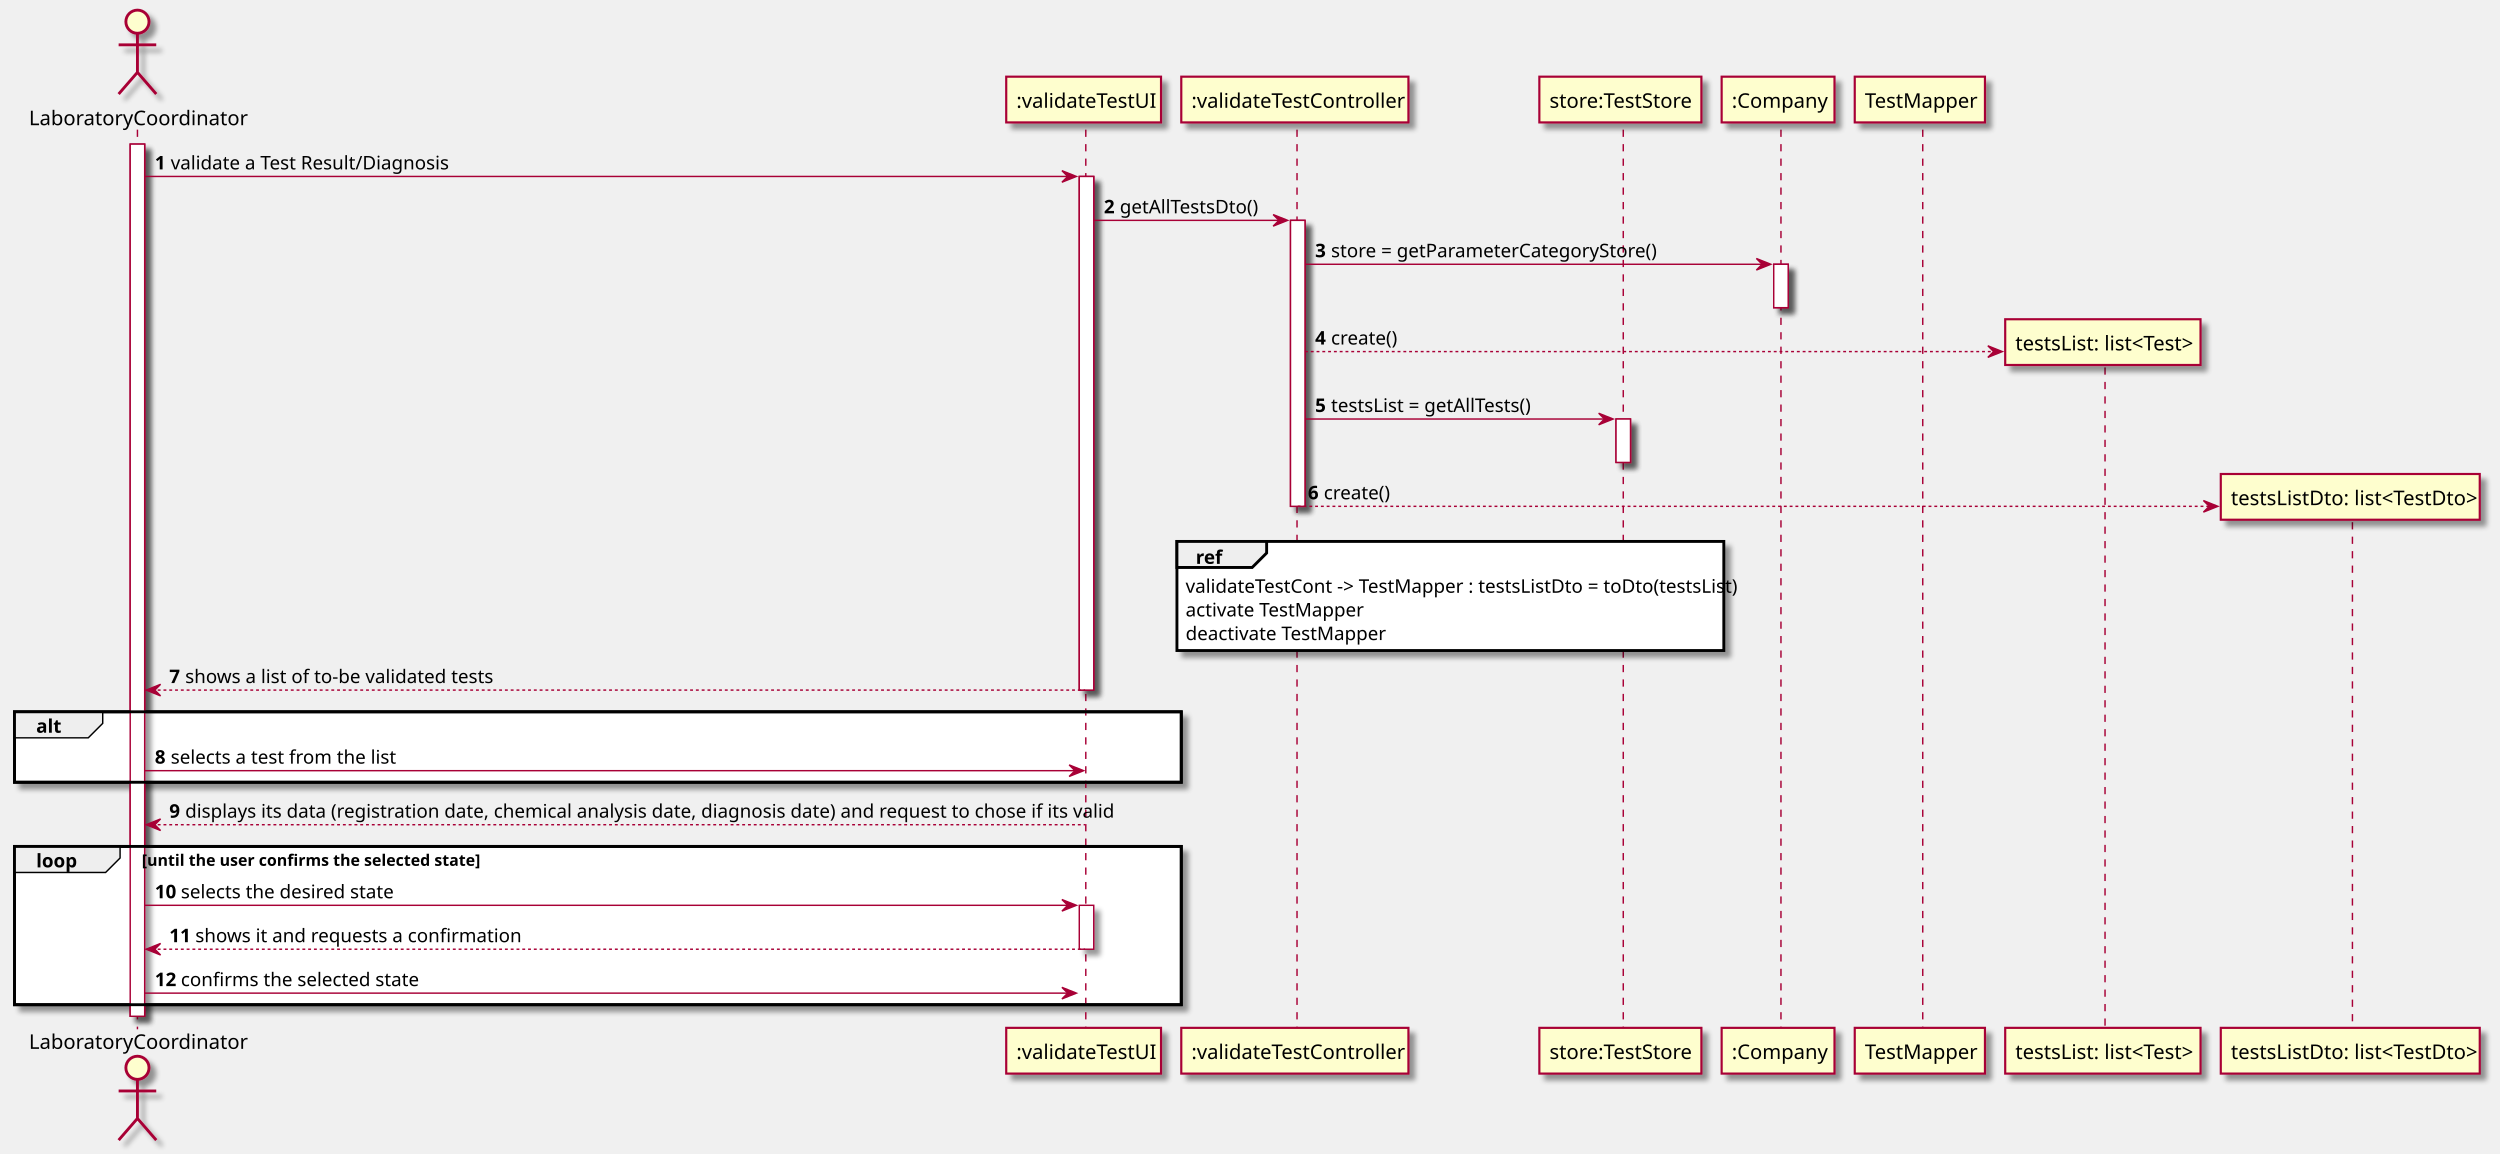
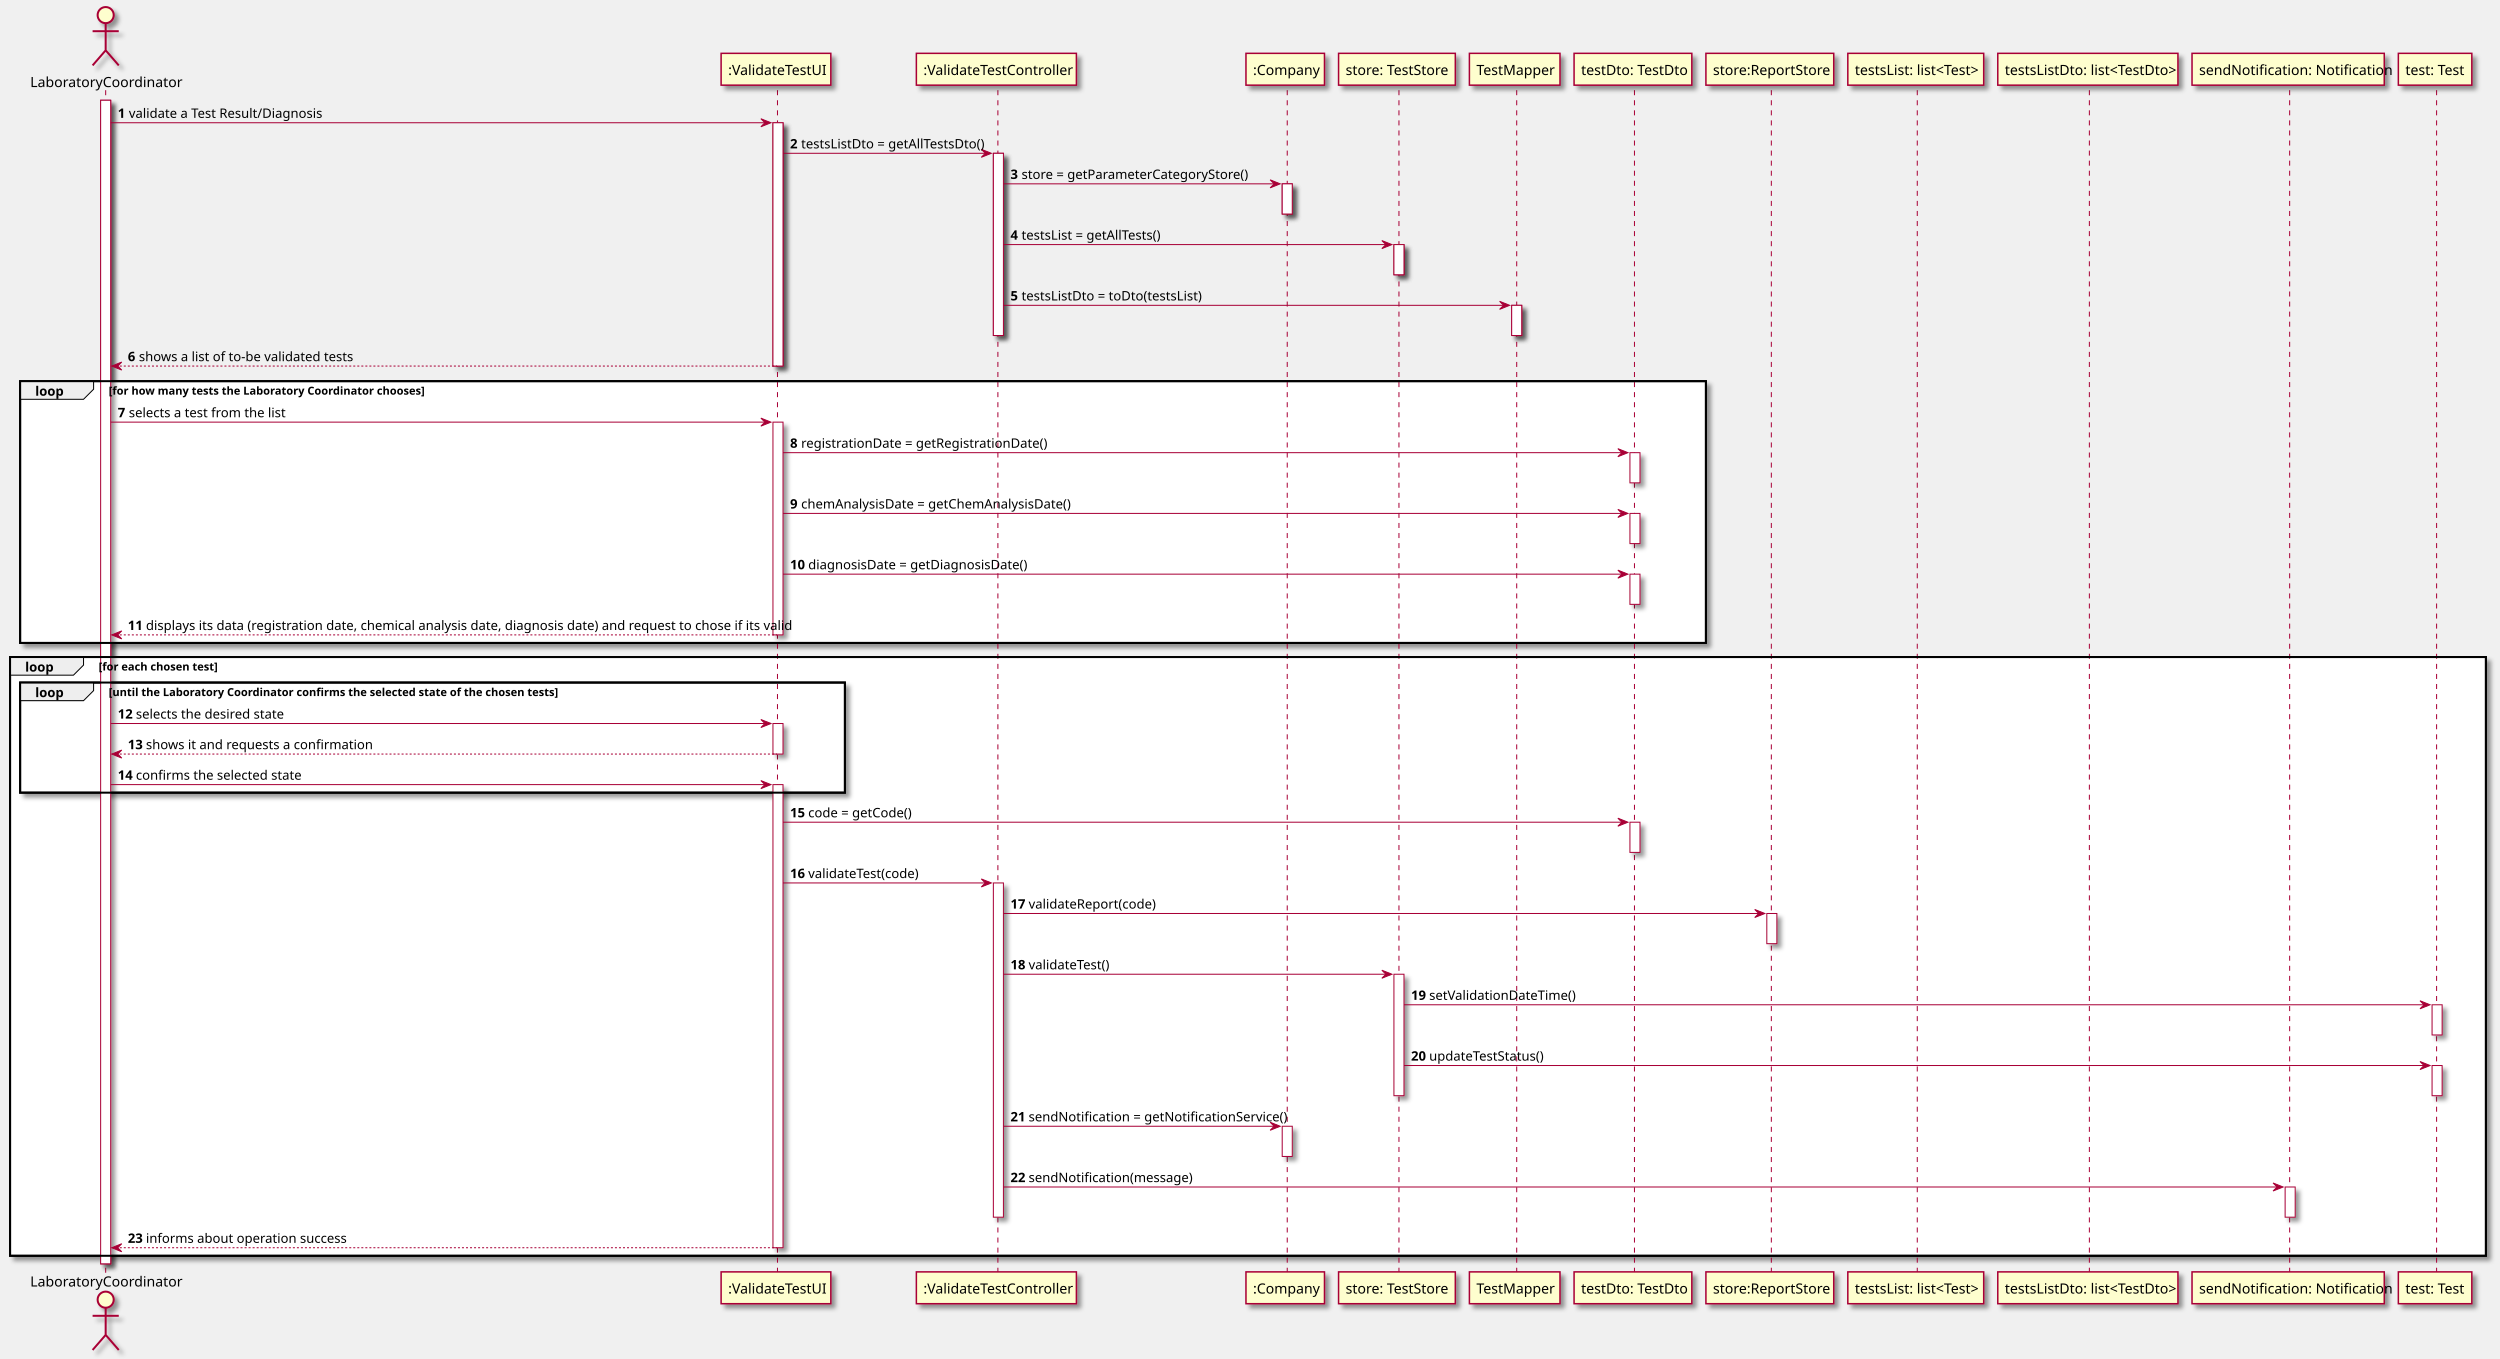
- <svg xmlns="http://www.w3.org/2000/svg" contentScriptType="application/ecmascript" contentStyleType="text/css" height="797px" preserveAspectRatio="none" style="width:1728px;height:797px;" version="1.1" viewBox="0 0 1728 797" width="1728px" zoomAndPan="magnify">
+ <svg xmlns="http://www.w3.org/2000/svg" contentScriptType="application/ecmascript" contentStyleType="text/css" height="1350px" preserveAspectRatio="none" style="width:2484px;height:1350px;" version="1.1" viewBox="0 0 2484 1350" width="2484px" zoomAndPan="magnify">
  <defs>
-     <filter height="300%" id="fbisp6p69edxh" width="300%" x="-1" y="-1">
+     <filter height="300%" id="faqtpcr7vatzf" width="300%" x="-1" y="-1">
      <feGaussianBlur result="blurOut" stdDeviation="2.0" />
      <feColorMatrix in="blurOut" result="blurOut2" type="matrix" values="0 0 0 0 0 0 0 0 0 0 0 0 0 0 0 0 0 0 .4 0" />
      <feOffset dx="4.0" dy="4.0" in="blurOut2" result="blurOut3" />
      <feBlend in="SourceGraphic" in2="blurOut3" mode="normal" />
    </filter>
  </defs>
  <g>
-     <rect fill="#FFFFFF" filter="url(#fbisp6p69edxh)" height="602.844" style="stroke:#A80036;stroke-width:1.0;" width="10" x="90" y="99.609" />
-     <rect fill="#FFFFFF" filter="url(#fbisp6p69edxh)" height="355.031" style="stroke:#A80036;stroke-width:1.0;" width="10" x="746" y="121.961" />
-     <rect fill="#FFFFFF" filter="url(#fbisp6p69edxh)" height="30.352" style="stroke:#A80036;stroke-width:1.0;" width="10" x="746" y="625.75" />
-     <rect fill="#FFFFFF" filter="url(#fbisp6p69edxh)" height="197.664" style="stroke:#A80036;stroke-width:1.0;" width="10" x="892" y="152.312" />
-     <rect fill="#FFFFFF" filter="url(#fbisp6p69edxh)" height="30" style="stroke:#A80036;stroke-width:1.0;" width="10" x="1117" y="289.625" />
-     <rect fill="#FFFFFF" filter="url(#fbisp6p69edxh)" height="30" style="stroke:#A80036;stroke-width:1.0;" width="10" x="1226" y="182.664" />
-     <rect fill="#FFFFFF" filter="url(#fbisp6p69edxh)" height="48.703" style="stroke:#000000;stroke-width:2.0;" width="806.5" x="10" y="491.992" />
-     <rect fill="#FFFFFF" filter="url(#fbisp6p69edxh)" height="109.406" style="stroke:#000000;stroke-width:2.0;" width="806.5" x="10" y="585.047" />
-     <line style="stroke:#A80036;stroke-width:1.0;stroke-dasharray:5.0,5.0;" x1="95" x2="95" y1="89.609" y2="711.453" />
-     <line style="stroke:#A80036;stroke-width:1.0;stroke-dasharray:5.0,5.0;" x1="750.5" x2="750.5" y1="89.609" y2="711.453" />
-     <line style="stroke:#A80036;stroke-width:1.0;stroke-dasharray:5.0,5.0;" x1="896.5" x2="896.5" y1="89.609" y2="711.453" />
-     <line style="stroke:#A80036;stroke-width:1.0;stroke-dasharray:5.0,5.0;" x1="1122" x2="1122" y1="89.609" y2="711.453" />
-     <line style="stroke:#A80036;stroke-width:1.0;stroke-dasharray:5.0,5.0;" x1="1231" x2="1231" y1="89.609" y2="711.453" />
-     <line style="stroke:#A80036;stroke-width:1.0;stroke-dasharray:5.0,5.0;" x1="1329" x2="1329" y1="89.609" y2="711.453" />
-     <line style="stroke:#A80036;stroke-width:1.0;stroke-dasharray:5.0,5.0;" x1="1455" x2="1455" y1="253.969" y2="711.453" />
-     <line style="stroke:#A80036;stroke-width:1.0;stroke-dasharray:5.0,5.0;" x1="1626" x2="1626" y1="360.93" y2="711.453" />
-     <text fill="#000000" font-family="sans-serif" font-size="14" lengthAdjust="spacing" textLength="144" x="20" y="86.533">LaboratoryCoordinator</text>
-     <ellipse cx="95" cy="15" fill="#FEFECE" filter="url(#fbisp6p69edxh)" rx="8" ry="8" style="stroke:#A80036;stroke-width:2.0;" />
-     <path d="M95,23 L95,50 M82,31 L108,31 M95,50 L82,65 M95,50 L108,65 " fill="none" filter="url(#fbisp6p69edxh)" style="stroke:#A80036;stroke-width:2.0;" />
-     <text fill="#000000" font-family="sans-serif" font-size="14" lengthAdjust="spacing" textLength="144" x="20" y="724.986">LaboratoryCoordinator</text>
-     <ellipse cx="95" cy="738.062" fill="#FEFECE" filter="url(#fbisp6p69edxh)" rx="8" ry="8" style="stroke:#A80036;stroke-width:2.0;" />
-     <path d="M95,746.062 L95,773.062 M82,754.062 L108,754.062 M95,773.062 L82,788.062 M95,773.062 L108,788.062 " fill="none" filter="url(#fbisp6p69edxh)" style="stroke:#A80036;stroke-width:2.0;" />
-     <rect fill="#FEFECE" filter="url(#fbisp6p69edxh)" height="31.609" style="stroke:#A80036;stroke-width:1.5;" width="107" x="695.5" y="53" />
-     <text fill="#000000" font-family="sans-serif" font-size="14" lengthAdjust="spacing" textLength="93" x="702.5" y="74.533">:validateTestUI</text>
-     <rect fill="#FEFECE" filter="url(#fbisp6p69edxh)" height="31.609" style="stroke:#A80036;stroke-width:1.5;" width="107" x="695.5" y="710.453" />
-     <text fill="#000000" font-family="sans-serif" font-size="14" lengthAdjust="spacing" textLength="93" x="702.5" y="731.986">:validateTestUI</text>
-     <rect fill="#FEFECE" filter="url(#fbisp6p69edxh)" height="31.609" style="stroke:#A80036;stroke-width:1.5;" width="157" x="816.5" y="53" />
-     <text fill="#000000" font-family="sans-serif" font-size="14" lengthAdjust="spacing" textLength="143" x="823.5" y="74.533">:validateTestController</text>
-     <rect fill="#FEFECE" filter="url(#fbisp6p69edxh)" height="31.609" style="stroke:#A80036;stroke-width:1.5;" width="157" x="816.5" y="710.453" />
-     <text fill="#000000" font-family="sans-serif" font-size="14" lengthAdjust="spacing" textLength="143" x="823.5" y="731.986">:validateTestController</text>
-     <rect fill="#FEFECE" filter="url(#fbisp6p69edxh)" height="31.609" style="stroke:#A80036;stroke-width:1.5;" width="112" x="1064" y="53" />
-     <text fill="#000000" font-family="sans-serif" font-size="14" lengthAdjust="spacing" textLength="98" x="1071" y="74.533">store:TestStore</text>
-     <rect fill="#FEFECE" filter="url(#fbisp6p69edxh)" height="31.609" style="stroke:#A80036;stroke-width:1.5;" width="112" x="1064" y="710.453" />
-     <text fill="#000000" font-family="sans-serif" font-size="14" lengthAdjust="spacing" textLength="98" x="1071" y="731.986">store:TestStore</text>
-     <rect fill="#FEFECE" filter="url(#fbisp6p69edxh)" height="31.609" style="stroke:#A80036;stroke-width:1.5;" width="78" x="1190" y="53" />
-     <text fill="#000000" font-family="sans-serif" font-size="14" lengthAdjust="spacing" textLength="64" x="1197" y="74.533">:Company</text>
-     <rect fill="#FEFECE" filter="url(#fbisp6p69edxh)" height="31.609" style="stroke:#A80036;stroke-width:1.5;" width="78" x="1190" y="710.453" />
-     <text fill="#000000" font-family="sans-serif" font-size="14" lengthAdjust="spacing" textLength="64" x="1197" y="731.986">:Company</text>
-     <rect fill="#FEFECE" filter="url(#fbisp6p69edxh)" height="31.609" style="stroke:#A80036;stroke-width:1.5;" width="90" x="1282" y="53" />
-     <text fill="#000000" font-family="sans-serif" font-size="14" lengthAdjust="spacing" textLength="76" x="1289" y="74.533">TestMapper</text>
-     <rect fill="#FEFECE" filter="url(#fbisp6p69edxh)" height="31.609" style="stroke:#A80036;stroke-width:1.5;" width="90" x="1282" y="710.453" />
-     <text fill="#000000" font-family="sans-serif" font-size="14" lengthAdjust="spacing" textLength="76" x="1289" y="731.986">TestMapper</text>
-     <rect fill="#FEFECE" filter="url(#fbisp6p69edxh)" height="31.609" style="stroke:#A80036;stroke-width:1.5;" width="135" x="1386" y="710.453" />
-     <text fill="#000000" font-family="sans-serif" font-size="14" lengthAdjust="spacing" textLength="121" x="1393" y="731.986">testsList: list&lt;Test&gt;</text>
-     <rect fill="#FEFECE" filter="url(#fbisp6p69edxh)" height="31.609" style="stroke:#A80036;stroke-width:1.5;" width="179" x="1535" y="710.453" />
-     <text fill="#000000" font-family="sans-serif" font-size="14" lengthAdjust="spacing" textLength="165" x="1542" y="731.986">testsListDto: list&lt;TestDto&gt;</text>
-     <rect fill="#FFFFFF" filter="url(#fbisp6p69edxh)" height="602.844" style="stroke:#A80036;stroke-width:1.0;" width="10" x="90" y="99.609" />
-     <rect fill="#FFFFFF" filter="url(#fbisp6p69edxh)" height="355.031" style="stroke:#A80036;stroke-width:1.0;" width="10" x="746" y="121.961" />
-     <rect fill="#FFFFFF" filter="url(#fbisp6p69edxh)" height="30.352" style="stroke:#A80036;stroke-width:1.0;" width="10" x="746" y="625.75" />
-     <rect fill="#FFFFFF" filter="url(#fbisp6p69edxh)" height="197.664" style="stroke:#A80036;stroke-width:1.0;" width="10" x="892" y="152.312" />
-     <rect fill="#FFFFFF" filter="url(#fbisp6p69edxh)" height="30" style="stroke:#A80036;stroke-width:1.0;" width="10" x="1117" y="289.625" />
-     <rect fill="#FFFFFF" filter="url(#fbisp6p69edxh)" height="30" style="stroke:#A80036;stroke-width:1.0;" width="10" x="1226" y="182.664" />
-     <polygon fill="#A80036" points="734,117.961,744,121.961,734,125.961,738,121.961" style="stroke:#A80036;stroke-width:1.0;" />
-     <line style="stroke:#A80036;stroke-width:1.0;" x1="100" x2="740" y1="121.961" y2="121.961" />
-     <text fill="#000000" font-family="sans-serif" font-size="13" font-weight="bold" lengthAdjust="spacing" textLength="7" x="107" y="117.105">1</text>
-     <text fill="#000000" font-family="sans-serif" font-size="13" lengthAdjust="spacing" textLength="185" x="118" y="117.105">validate a Test Result/Diagnosis</text>
-     <polygon fill="#A80036" points="880,148.312,890,152.312,880,156.312,884,152.312" style="stroke:#A80036;stroke-width:1.0;" />
-     <line style="stroke:#A80036;stroke-width:1.0;" x1="756" x2="886" y1="152.312" y2="152.312" />
-     <text fill="#000000" font-family="sans-serif" font-size="13" font-weight="bold" lengthAdjust="spacing" textLength="7" x="763" y="147.456">2</text>
-     <text fill="#000000" font-family="sans-serif" font-size="13" lengthAdjust="spacing" textLength="93" x="774" y="147.456">getAllTestsDto()</text>
-     <polygon fill="#A80036" points="1214,178.664,1224,182.664,1214,186.664,1218,182.664" style="stroke:#A80036;stroke-width:1.0;" />
-     <line style="stroke:#A80036;stroke-width:1.0;" x1="902" x2="1220" y1="182.664" y2="182.664" />
-     <text fill="#000000" font-family="sans-serif" font-size="13" font-weight="bold" lengthAdjust="spacing" textLength="7" x="909" y="177.808">3</text>
-     <text fill="#000000" font-family="sans-serif" font-size="13" lengthAdjust="spacing" textLength="214" x="920" y="177.808">store = getParameterCategoryStore()</text>
-     <polygon fill="#A80036" points="1374,239.016,1384,243.016,1374,247.016,1378,243.016" style="stroke:#A80036;stroke-width:1.0;" />
-     <line style="stroke:#A80036;stroke-width:1.0;stroke-dasharray:2.0,2.0;" x1="902" x2="1380" y1="243.016" y2="243.016" />
-     <text fill="#000000" font-family="sans-serif" font-size="13" font-weight="bold" lengthAdjust="spacing" textLength="7" x="909" y="238.159">4</text>
-     <text fill="#000000" font-family="sans-serif" font-size="13" lengthAdjust="spacing" textLength="44" x="920" y="238.159">create()</text>
-     <rect fill="#FEFECE" filter="url(#fbisp6p69edxh)" height="31.609" style="stroke:#A80036;stroke-width:1.5;" width="135" x="1386" y="220.664" />
-     <text fill="#000000" font-family="sans-serif" font-size="14" lengthAdjust="spacing" textLength="121" x="1393" y="242.197">testsList: list&lt;Test&gt;</text>
-     <polygon fill="#A80036" points="1105,285.625,1115,289.625,1105,293.625,1109,289.625" style="stroke:#A80036;stroke-width:1.0;" />
-     <line style="stroke:#A80036;stroke-width:1.0;" x1="902" x2="1111" y1="289.625" y2="289.625" />
-     <text fill="#000000" font-family="sans-serif" font-size="13" font-weight="bold" lengthAdjust="spacing" textLength="7" x="909" y="284.769">5</text>
-     <text fill="#000000" font-family="sans-serif" font-size="13" lengthAdjust="spacing" textLength="139" x="920" y="284.769">testsList = getAllTests()</text>
-     <polygon fill="#A80036" points="1523,345.977,1533,349.977,1523,353.977,1527,349.977" style="stroke:#A80036;stroke-width:1.0;" />
-     <line style="stroke:#A80036;stroke-width:1.0;stroke-dasharray:2.0,2.0;" x1="897" x2="1529" y1="349.977" y2="349.977" />
-     <text fill="#000000" font-family="sans-serif" font-size="13" font-weight="bold" lengthAdjust="spacing" textLength="7" x="904" y="345.12">6</text>
-     <text fill="#000000" font-family="sans-serif" font-size="13" lengthAdjust="spacing" textLength="44" x="915" y="345.12">create()</text>
-     <rect fill="#FEFECE" filter="url(#fbisp6p69edxh)" height="31.609" style="stroke:#A80036;stroke-width:1.5;" width="179" x="1535" y="327.625" />
-     <text fill="#000000" font-family="sans-serif" font-size="14" lengthAdjust="spacing" textLength="165" x="1542" y="349.158">testsListDto: list&lt;TestDto&gt;</text>
-     <rect fill="#FFFFFF" filter="url(#fbisp6p69edxh)" height="75.406" style="stroke:#000000;stroke-width:2.0;" width="378" x="813.5" y="374.234" />
-     <polygon fill="#EEEEEE" points="813.5,374.234,875.5,374.234,875.5,382.234,865.5,392.234,813.5,392.234,813.5,374.234" style="stroke:#000000;stroke-width:2.0;" />
-     <text fill="#000000" font-family="sans-serif" font-size="13" font-weight="bold" lengthAdjust="spacing" textLength="17" x="826.5" y="389.729">ref</text>
-     <text fill="#000000" font-family="sans-serif" font-size="13" lengthAdjust="spacing" textLength="370" x="819.5" y="409.729">validateTestCont -&gt; TestMapper : testsListDto = toDto(testsList)</text>
-     <text fill="#000000" font-family="sans-serif" font-size="13" lengthAdjust="spacing" textLength="116" x="819.5" y="426.081">activate TestMapper</text>
-     <text fill="#000000" font-family="sans-serif" font-size="13" lengthAdjust="spacing" textLength="130" x="819.5" y="442.433">deactivate TestMapper</text>
-     <polygon fill="#A80036" points="111,472.992,101,476.992,111,480.992,107,476.992" style="stroke:#A80036;stroke-width:1.0;" />
-     <line style="stroke:#A80036;stroke-width:1.0;stroke-dasharray:2.0,2.0;" x1="105" x2="750" y1="476.992" y2="476.992" />
-     <text fill="#000000" font-family="sans-serif" font-size="13" font-weight="bold" lengthAdjust="spacing" textLength="7" x="117" y="472.136">7</text>
-     <text fill="#000000" font-family="sans-serif" font-size="13" lengthAdjust="spacing" textLength="203" x="128" y="472.136">shows a list of to-be validated tests</text>
-     <path d="M10,491.992 L71,491.992 L71,499.992 L61,509.992 L10,509.992 L10,491.992 " fill="#EEEEEE" style="stroke:#000000;stroke-width:1.0;" />
-     <rect fill="none" height="48.703" style="stroke:#000000;stroke-width:2.0;" width="806.5" x="10" y="491.992" />
-     <text fill="#000000" font-family="sans-serif" font-size="13" font-weight="bold" lengthAdjust="spacing" textLength="16" x="25" y="506.487">alt</text>
-     <polygon fill="#A80036" points="739,528.695,749,532.695,739,536.695,743,532.695" style="stroke:#A80036;stroke-width:1.0;" />
-     <line style="stroke:#A80036;stroke-width:1.0;" x1="100" x2="745" y1="532.695" y2="532.695" />
-     <text fill="#000000" font-family="sans-serif" font-size="13" font-weight="bold" lengthAdjust="spacing" textLength="7" x="107" y="527.839">8</text>
-     <text fill="#000000" font-family="sans-serif" font-size="13" lengthAdjust="spacing" textLength="151" x="118" y="527.839">selects a test from the list</text>
-     <polygon fill="#A80036" points="111,566.047,101,570.047,111,574.047,107,570.047" style="stroke:#A80036;stroke-width:1.0;" />
-     <line style="stroke:#A80036;stroke-width:1.0;stroke-dasharray:2.0,2.0;" x1="105" x2="750" y1="570.047" y2="570.047" />
-     <text fill="#000000" font-family="sans-serif" font-size="13" font-weight="bold" lengthAdjust="spacing" textLength="7" x="117" y="565.19">9</text>
-     <text fill="#000000" font-family="sans-serif" font-size="13" lengthAdjust="spacing" textLength="616" x="128" y="565.19">displays its data (registration date, chemical analysis date, diagnosis date) and request to chose if its valid</text>
-     <path d="M10,585.047 L83,585.047 L83,593.047 L73,603.047 L10,603.047 L10,585.047 " fill="#EEEEEE" style="stroke:#000000;stroke-width:1.0;" />
-     <rect fill="none" height="109.406" style="stroke:#000000;stroke-width:2.0;" width="806.5" x="10" y="585.047" />
-     <text fill="#000000" font-family="sans-serif" font-size="13" font-weight="bold" lengthAdjust="spacing" textLength="28" x="25" y="599.542">loop</text>
-     <text fill="#000000" font-family="sans-serif" font-size="11" font-weight="bold" lengthAdjust="spacing" textLength="238" x="98" y="598.466">[until the user confirms the selected state]</text>
-     <polygon fill="#A80036" points="734,621.75,744,625.75,734,629.75,738,625.75" style="stroke:#A80036;stroke-width:1.0;" />
-     <line style="stroke:#A80036;stroke-width:1.0;" x1="100" x2="740" y1="625.75" y2="625.75" />
-     <text fill="#000000" font-family="sans-serif" font-size="13" font-weight="bold" lengthAdjust="spacing" textLength="14" x="107" y="620.894">10</text>
-     <text fill="#000000" font-family="sans-serif" font-size="13" lengthAdjust="spacing" textLength="143" x="125" y="620.894">selects the desired state</text>
-     <polygon fill="#A80036" points="111,652.102,101,656.102,111,660.102,107,656.102" style="stroke:#A80036;stroke-width:1.0;" />
-     <line style="stroke:#A80036;stroke-width:1.0;stroke-dasharray:2.0,2.0;" x1="105" x2="750" y1="656.102" y2="656.102" />
-     <text fill="#000000" font-family="sans-serif" font-size="13" font-weight="bold" lengthAdjust="spacing" textLength="14" x="117" y="651.245">11</text>
-     <text fill="#000000" font-family="sans-serif" font-size="13" lengthAdjust="spacing" textLength="212" x="135" y="651.245">shows it and requests a confirmation</text>
-     <polygon fill="#A80036" points="734,682.453,744,686.453,734,690.453,738,686.453" style="stroke:#A80036;stroke-width:1.0;" />
-     <line style="stroke:#A80036;stroke-width:1.0;" x1="100" x2="740" y1="686.453" y2="686.453" />
-     <text fill="#000000" font-family="sans-serif" font-size="13" font-weight="bold" lengthAdjust="spacing" textLength="14" x="107" y="681.597">12</text>
-     <text fill="#000000" font-family="sans-serif" font-size="13" lengthAdjust="spacing" textLength="157" x="125" y="681.597">confirms the selected state</text>
+     <rect fill="#FFFFFF" filter="url(#faqtpcr7vatzf)" height="1156.141" style="stroke:#A80036;stroke-width:1.0;" width="10" x="100" y="99.609" />
+     <rect fill="#FFFFFF" filter="url(#faqtpcr7vatzf)" height="241.758" style="stroke:#A80036;stroke-width:1.0;" width="10" x="768" y="121.961" />
+     <rect fill="#FFFFFF" filter="url(#faqtpcr7vatzf)" height="211.406" style="stroke:#A80036;stroke-width:1.0;" width="10" x="768" y="419.422" />
+     <rect fill="#FFFFFF" filter="url(#faqtpcr7vatzf)" height="30.352" style="stroke:#A80036;stroke-width:1.0;" width="10" x="768" y="718.883" />
+     <rect fill="#FFFFFF" filter="url(#faqtpcr7vatzf)" height="460.164" style="stroke:#A80036;stroke-width:1.0;" width="10" x="768" y="779.586" />
+     <rect fill="#FFFFFF" filter="url(#faqtpcr7vatzf)" height="181.055" style="stroke:#A80036;stroke-width:1.0;" width="10" x="987" y="152.312" />
+     <rect fill="#FFFFFF" filter="url(#faqtpcr7vatzf)" height="332.109" style="stroke:#A80036;stroke-width:1.0;" width="10" x="987" y="877.289" />
+     <rect fill="#FFFFFF" filter="url(#faqtpcr7vatzf)" height="30" style="stroke:#A80036;stroke-width:1.0;" width="10" x="1274" y="182.664" />
+     <rect fill="#FFFFFF" filter="url(#faqtpcr7vatzf)" height="30" style="stroke:#A80036;stroke-width:1.0;" width="10" x="1274" y="1119.047" />
+     <rect fill="#FFFFFF" filter="url(#faqtpcr7vatzf)" height="30" style="stroke:#A80036;stroke-width:1.0;" width="10" x="1385" y="243.016" />
+     <rect fill="#FFFFFF" filter="url(#faqtpcr7vatzf)" height="120.703" style="stroke:#A80036;stroke-width:1.0;" width="10" x="1385" y="967.992" />
+     <rect fill="#FFFFFF" filter="url(#faqtpcr7vatzf)" height="30" style="stroke:#A80036;stroke-width:1.0;" width="10" x="1502" y="303.367" />
+     <rect fill="#FFFFFF" filter="url(#faqtpcr7vatzf)" height="30" style="stroke:#A80036;stroke-width:1.0;" width="10" x="1619.5" y="449.773" />
+     <rect fill="#FFFFFF" filter="url(#faqtpcr7vatzf)" height="30" style="stroke:#A80036;stroke-width:1.0;" width="10" x="1619.5" y="510.125" />
+     <rect fill="#FFFFFF" filter="url(#faqtpcr7vatzf)" height="30" style="stroke:#A80036;stroke-width:1.0;" width="10" x="1619.5" y="570.477" />
+     <rect fill="#FFFFFF" filter="url(#faqtpcr7vatzf)" height="30" style="stroke:#A80036;stroke-width:1.0;" width="10" x="1619.5" y="816.938" />
+     <rect fill="#FFFFFF" filter="url(#faqtpcr7vatzf)" height="30" style="stroke:#A80036;stroke-width:1.0;" width="10" x="1755.5" y="907.641" />
+     <rect fill="#FFFFFF" filter="url(#faqtpcr7vatzf)" height="30" style="stroke:#A80036;stroke-width:1.0;" width="10" x="2270.5" y="1179.398" />
+     <rect fill="#FFFFFF" filter="url(#faqtpcr7vatzf)" height="30" style="stroke:#A80036;stroke-width:1.0;" width="10" x="2416.5" y="998.344" />
+     <rect fill="#FFFFFF" filter="url(#faqtpcr7vatzf)" height="30" style="stroke:#A80036;stroke-width:1.0;" width="10" x="2416.5" y="1058.695" />
+     <rect fill="#FFFFFF" filter="url(#faqtpcr7vatzf)" height="260.109" style="stroke:#000000;stroke-width:2.0;" width="1675" x="20" y="378.719" />
+     <rect fill="#FFFFFF" filter="url(#faqtpcr7vatzf)" height="594.922" style="stroke:#000000;stroke-width:2.0;" width="2460" x="10" y="652.828" />
+     <rect fill="#FFFFFF" filter="url(#faqtpcr7vatzf)" height="109.406" style="stroke:#000000;stroke-width:2.0;" width="819.5" x="20" y="678.18" />
+     <line style="stroke:#A80036;stroke-width:1.0;stroke-dasharray:5.0,5.0;" x1="105" x2="105" y1="89.609" y2="1264.75" />
+     <line style="stroke:#A80036;stroke-width:1.0;stroke-dasharray:5.0,5.0;" x1="772.5" x2="772.5" y1="89.609" y2="1264.75" />
+     <line style="stroke:#A80036;stroke-width:1.0;stroke-dasharray:5.0,5.0;" x1="991.5" x2="991.5" y1="89.609" y2="1264.75" />
+     <line style="stroke:#A80036;stroke-width:1.0;stroke-dasharray:5.0,5.0;" x1="1279" x2="1279" y1="89.609" y2="1264.75" />
+     <line style="stroke:#A80036;stroke-width:1.0;stroke-dasharray:5.0,5.0;" x1="1390" x2="1390" y1="89.609" y2="1264.75" />
+     <line style="stroke:#A80036;stroke-width:1.0;stroke-dasharray:5.0,5.0;" x1="1507" x2="1507" y1="89.609" y2="1264.75" />
+     <line style="stroke:#A80036;stroke-width:1.0;stroke-dasharray:5.0,5.0;" x1="1624" x2="1624" y1="89.609" y2="1264.75" />
+     <line style="stroke:#A80036;stroke-width:1.0;stroke-dasharray:5.0,5.0;" x1="1760" x2="1760" y1="89.609" y2="1264.75" />
+     <line style="stroke:#A80036;stroke-width:1.0;stroke-dasharray:5.0,5.0;" x1="1905" x2="1905" y1="89.609" y2="1264.75" />
+     <line style="stroke:#A80036;stroke-width:1.0;stroke-dasharray:5.0,5.0;" x1="2076" x2="2076" y1="89.609" y2="1264.75" />
+     <line style="stroke:#A80036;stroke-width:1.0;stroke-dasharray:5.0,5.0;" x1="2275" x2="2275" y1="89.609" y2="1264.75" />
+     <line style="stroke:#A80036;stroke-width:1.0;stroke-dasharray:5.0,5.0;" x1="2421" x2="2421" y1="89.609" y2="1264.75" />
+     <text fill="#000000" font-family="sans-serif" font-size="14" lengthAdjust="spacing" textLength="144" x="30" y="86.533">LaboratoryCoordinator</text>
+     <ellipse cx="105" cy="15" fill="#FEFECE" filter="url(#faqtpcr7vatzf)" rx="8" ry="8" style="stroke:#A80036;stroke-width:2.0;" />
+     <path d="M105,23 L105,50 M92,31 L118,31 M105,50 L92,65 M105,50 L118,65 " fill="none" filter="url(#faqtpcr7vatzf)" style="stroke:#A80036;stroke-width:2.0;" />
+     <text fill="#000000" font-family="sans-serif" font-size="14" lengthAdjust="spacing" textLength="144" x="30" y="1278.283">LaboratoryCoordinator</text>
+     <ellipse cx="105" cy="1291.359" fill="#FEFECE" filter="url(#faqtpcr7vatzf)" rx="8" ry="8" style="stroke:#A80036;stroke-width:2.0;" />
+     <path d="M105,1299.359 L105,1326.359 M92,1307.359 L118,1307.359 M105,1326.359 L92,1341.359 M105,1326.359 L118,1341.359 " fill="none" filter="url(#faqtpcr7vatzf)" style="stroke:#A80036;stroke-width:2.0;" />
+     <rect fill="#FEFECE" filter="url(#faqtpcr7vatzf)" height="31.609" style="stroke:#A80036;stroke-width:1.5;" width="109" x="716.5" y="53" />
+     <text fill="#000000" font-family="sans-serif" font-size="14" lengthAdjust="spacing" textLength="95" x="723.5" y="74.533">:ValidateTestUI</text>
+     <rect fill="#FEFECE" filter="url(#faqtpcr7vatzf)" height="31.609" style="stroke:#A80036;stroke-width:1.5;" width="109" x="716.5" y="1263.75" />
+     <text fill="#000000" font-family="sans-serif" font-size="14" lengthAdjust="spacing" textLength="95" x="723.5" y="1285.283">:ValidateTestUI</text>
+     <rect fill="#FEFECE" filter="url(#faqtpcr7vatzf)" height="31.609" style="stroke:#A80036;stroke-width:1.5;" width="159" x="910.5" y="53" />
+     <text fill="#000000" font-family="sans-serif" font-size="14" lengthAdjust="spacing" textLength="145" x="917.5" y="74.533">:ValidateTestController</text>
+     <rect fill="#FEFECE" filter="url(#faqtpcr7vatzf)" height="31.609" style="stroke:#A80036;stroke-width:1.5;" width="159" x="910.5" y="1263.75" />
+     <text fill="#000000" font-family="sans-serif" font-size="14" lengthAdjust="spacing" textLength="145" x="917.5" y="1285.283">:ValidateTestController</text>
+     <rect fill="#FEFECE" filter="url(#faqtpcr7vatzf)" height="31.609" style="stroke:#A80036;stroke-width:1.5;" width="78" x="1238" y="53" />
+     <text fill="#000000" font-family="sans-serif" font-size="14" lengthAdjust="spacing" textLength="64" x="1245" y="74.533">:Company</text>
+     <rect fill="#FEFECE" filter="url(#faqtpcr7vatzf)" height="31.609" style="stroke:#A80036;stroke-width:1.5;" width="78" x="1238" y="1263.75" />
+     <text fill="#000000" font-family="sans-serif" font-size="14" lengthAdjust="spacing" textLength="64" x="1245" y="1285.283">:Company</text>
+     <rect fill="#FEFECE" filter="url(#faqtpcr7vatzf)" height="31.609" style="stroke:#A80036;stroke-width:1.5;" width="116" x="1330" y="53" />
+     <text fill="#000000" font-family="sans-serif" font-size="14" lengthAdjust="spacing" textLength="102" x="1337" y="74.533">store: TestStore</text>
+     <rect fill="#FEFECE" filter="url(#faqtpcr7vatzf)" height="31.609" style="stroke:#A80036;stroke-width:1.5;" width="116" x="1330" y="1263.75" />
+     <text fill="#000000" font-family="sans-serif" font-size="14" lengthAdjust="spacing" textLength="102" x="1337" y="1285.283">store: TestStore</text>
+     <rect fill="#FEFECE" filter="url(#faqtpcr7vatzf)" height="31.609" style="stroke:#A80036;stroke-width:1.5;" width="90" x="1460" y="53" />
+     <text fill="#000000" font-family="sans-serif" font-size="14" lengthAdjust="spacing" textLength="76" x="1467" y="74.533">TestMapper</text>
+     <rect fill="#FEFECE" filter="url(#faqtpcr7vatzf)" height="31.609" style="stroke:#A80036;stroke-width:1.5;" width="90" x="1460" y="1263.75" />
+     <text fill="#000000" font-family="sans-serif" font-size="14" lengthAdjust="spacing" textLength="76" x="1467" y="1285.283">TestMapper</text>
+     <rect fill="#FEFECE" filter="url(#faqtpcr7vatzf)" height="31.609" style="stroke:#A80036;stroke-width:1.5;" width="117" x="1564" y="53" />
+     <text fill="#000000" font-family="sans-serif" font-size="14" lengthAdjust="spacing" textLength="103" x="1571" y="74.533">testDto: TestDto</text>
+     <rect fill="#FEFECE" filter="url(#faqtpcr7vatzf)" height="31.609" style="stroke:#A80036;stroke-width:1.5;" width="117" x="1564" y="1263.75" />
+     <text fill="#000000" font-family="sans-serif" font-size="14" lengthAdjust="spacing" textLength="103" x="1571" y="1285.283">testDto: TestDto</text>
+     <rect fill="#FEFECE" filter="url(#faqtpcr7vatzf)" height="31.609" style="stroke:#A80036;stroke-width:1.5;" width="127" x="1695" y="53" />
+     <text fill="#000000" font-family="sans-serif" font-size="14" lengthAdjust="spacing" textLength="113" x="1702" y="74.533">store:ReportStore</text>
+     <rect fill="#FEFECE" filter="url(#faqtpcr7vatzf)" height="31.609" style="stroke:#A80036;stroke-width:1.5;" width="127" x="1695" y="1263.75" />
+     <text fill="#000000" font-family="sans-serif" font-size="14" lengthAdjust="spacing" textLength="113" x="1702" y="1285.283">store:ReportStore</text>
+     <rect fill="#FEFECE" filter="url(#faqtpcr7vatzf)" height="31.609" style="stroke:#A80036;stroke-width:1.5;" width="135" x="1836" y="53" />
+     <text fill="#000000" font-family="sans-serif" font-size="14" lengthAdjust="spacing" textLength="121" x="1843" y="74.533">testsList: list&lt;Test&gt;</text>
+     <rect fill="#FEFECE" filter="url(#faqtpcr7vatzf)" height="31.609" style="stroke:#A80036;stroke-width:1.5;" width="135" x="1836" y="1263.75" />
+     <text fill="#000000" font-family="sans-serif" font-size="14" lengthAdjust="spacing" textLength="121" x="1843" y="1285.283">testsList: list&lt;Test&gt;</text>
+     <rect fill="#FEFECE" filter="url(#faqtpcr7vatzf)" height="31.609" style="stroke:#A80036;stroke-width:1.5;" width="179" x="1985" y="53" />
+     <text fill="#000000" font-family="sans-serif" font-size="14" lengthAdjust="spacing" textLength="165" x="1992" y="74.533">testsListDto: list&lt;TestDto&gt;</text>
+     <rect fill="#FEFECE" filter="url(#faqtpcr7vatzf)" height="31.609" style="stroke:#A80036;stroke-width:1.5;" width="179" x="1985" y="1263.75" />
+     <text fill="#000000" font-family="sans-serif" font-size="14" lengthAdjust="spacing" textLength="165" x="1992" y="1285.283">testsListDto: list&lt;TestDto&gt;</text>
+     <rect fill="#FEFECE" filter="url(#faqtpcr7vatzf)" height="31.609" style="stroke:#A80036;stroke-width:1.5;" width="191" x="2178" y="53" />
+     <text fill="#000000" font-family="sans-serif" font-size="14" lengthAdjust="spacing" textLength="177" x="2185" y="74.533">sendNotification: Notification</text>
+     <rect fill="#FEFECE" filter="url(#faqtpcr7vatzf)" height="31.609" style="stroke:#A80036;stroke-width:1.5;" width="191" x="2178" y="1263.75" />
+     <text fill="#000000" font-family="sans-serif" font-size="14" lengthAdjust="spacing" textLength="177" x="2185" y="1285.283">sendNotification: Notification</text>
+     <rect fill="#FEFECE" filter="url(#faqtpcr7vatzf)" height="31.609" style="stroke:#A80036;stroke-width:1.5;" width="73" x="2383" y="53" />
+     <text fill="#000000" font-family="sans-serif" font-size="14" lengthAdjust="spacing" textLength="59" x="2390" y="74.533">test: Test</text>
+     <rect fill="#FEFECE" filter="url(#faqtpcr7vatzf)" height="31.609" style="stroke:#A80036;stroke-width:1.5;" width="73" x="2383" y="1263.75" />
+     <text fill="#000000" font-family="sans-serif" font-size="14" lengthAdjust="spacing" textLength="59" x="2390" y="1285.283">test: Test</text>
+     <rect fill="#FFFFFF" filter="url(#faqtpcr7vatzf)" height="1156.141" style="stroke:#A80036;stroke-width:1.0;" width="10" x="100" y="99.609" />
+     <rect fill="#FFFFFF" filter="url(#faqtpcr7vatzf)" height="241.758" style="stroke:#A80036;stroke-width:1.0;" width="10" x="768" y="121.961" />
+     <rect fill="#FFFFFF" filter="url(#faqtpcr7vatzf)" height="211.406" style="stroke:#A80036;stroke-width:1.0;" width="10" x="768" y="419.422" />
+     <rect fill="#FFFFFF" filter="url(#faqtpcr7vatzf)" height="30.352" style="stroke:#A80036;stroke-width:1.0;" width="10" x="768" y="718.883" />
+     <rect fill="#FFFFFF" filter="url(#faqtpcr7vatzf)" height="460.164" style="stroke:#A80036;stroke-width:1.0;" width="10" x="768" y="779.586" />
+     <rect fill="#FFFFFF" filter="url(#faqtpcr7vatzf)" height="181.055" style="stroke:#A80036;stroke-width:1.0;" width="10" x="987" y="152.312" />
+     <rect fill="#FFFFFF" filter="url(#faqtpcr7vatzf)" height="332.109" style="stroke:#A80036;stroke-width:1.0;" width="10" x="987" y="877.289" />
+     <rect fill="#FFFFFF" filter="url(#faqtpcr7vatzf)" height="30" style="stroke:#A80036;stroke-width:1.0;" width="10" x="1274" y="182.664" />
+     <rect fill="#FFFFFF" filter="url(#faqtpcr7vatzf)" height="30" style="stroke:#A80036;stroke-width:1.0;" width="10" x="1274" y="1119.047" />
+     <rect fill="#FFFFFF" filter="url(#faqtpcr7vatzf)" height="30" style="stroke:#A80036;stroke-width:1.0;" width="10" x="1385" y="243.016" />
+     <rect fill="#FFFFFF" filter="url(#faqtpcr7vatzf)" height="120.703" style="stroke:#A80036;stroke-width:1.0;" width="10" x="1385" y="967.992" />
+     <rect fill="#FFFFFF" filter="url(#faqtpcr7vatzf)" height="30" style="stroke:#A80036;stroke-width:1.0;" width="10" x="1502" y="303.367" />
+     <rect fill="#FFFFFF" filter="url(#faqtpcr7vatzf)" height="30" style="stroke:#A80036;stroke-width:1.0;" width="10" x="1619.5" y="449.773" />
+     <rect fill="#FFFFFF" filter="url(#faqtpcr7vatzf)" height="30" style="stroke:#A80036;stroke-width:1.0;" width="10" x="1619.5" y="510.125" />
+     <rect fill="#FFFFFF" filter="url(#faqtpcr7vatzf)" height="30" style="stroke:#A80036;stroke-width:1.0;" width="10" x="1619.5" y="570.477" />
+     <rect fill="#FFFFFF" filter="url(#faqtpcr7vatzf)" height="30" style="stroke:#A80036;stroke-width:1.0;" width="10" x="1619.5" y="816.938" />
+     <rect fill="#FFFFFF" filter="url(#faqtpcr7vatzf)" height="30" style="stroke:#A80036;stroke-width:1.0;" width="10" x="1755.5" y="907.641" />
+     <rect fill="#FFFFFF" filter="url(#faqtpcr7vatzf)" height="30" style="stroke:#A80036;stroke-width:1.0;" width="10" x="2270.5" y="1179.398" />
+     <rect fill="#FFFFFF" filter="url(#faqtpcr7vatzf)" height="30" style="stroke:#A80036;stroke-width:1.0;" width="10" x="2416.5" y="998.344" />
+     <rect fill="#FFFFFF" filter="url(#faqtpcr7vatzf)" height="30" style="stroke:#A80036;stroke-width:1.0;" width="10" x="2416.5" y="1058.695" />
+     <polygon fill="#A80036" points="756,117.961,766,121.961,756,125.961,760,121.961" style="stroke:#A80036;stroke-width:1.0;" />
+     <line style="stroke:#A80036;stroke-width:1.0;" x1="110" x2="762" y1="121.961" y2="121.961" />
+     <text fill="#000000" font-family="sans-serif" font-size="13" font-weight="bold" lengthAdjust="spacing" textLength="7" x="117" y="117.105">1</text>
+     <text fill="#000000" font-family="sans-serif" font-size="13" lengthAdjust="spacing" textLength="185" x="128" y="117.105">validate a Test Result/Diagnosis</text>
+     <polygon fill="#A80036" points="975,148.312,985,152.312,975,156.312,979,152.312" style="stroke:#A80036;stroke-width:1.0;" />
+     <line style="stroke:#A80036;stroke-width:1.0;" x1="778" x2="981" y1="152.312" y2="152.312" />
+     <text fill="#000000" font-family="sans-serif" font-size="13" font-weight="bold" lengthAdjust="spacing" textLength="7" x="785" y="147.456">2</text>
+     <text fill="#000000" font-family="sans-serif" font-size="13" lengthAdjust="spacing" textLength="179" x="796" y="147.456">testsListDto = getAllTestsDto()</text>
+     <polygon fill="#A80036" points="1262,178.664,1272,182.664,1262,186.664,1266,182.664" style="stroke:#A80036;stroke-width:1.0;" />
+     <line style="stroke:#A80036;stroke-width:1.0;" x1="997" x2="1268" y1="182.664" y2="182.664" />
+     <text fill="#000000" font-family="sans-serif" font-size="13" font-weight="bold" lengthAdjust="spacing" textLength="7" x="1004" y="177.808">3</text>
+     <text fill="#000000" font-family="sans-serif" font-size="13" lengthAdjust="spacing" textLength="214" x="1015" y="177.808">store = getParameterCategoryStore()</text>
+     <polygon fill="#A80036" points="1373,239.016,1383,243.016,1373,247.016,1377,243.016" style="stroke:#A80036;stroke-width:1.0;" />
+     <line style="stroke:#A80036;stroke-width:1.0;" x1="997" x2="1379" y1="243.016" y2="243.016" />
+     <text fill="#000000" font-family="sans-serif" font-size="13" font-weight="bold" lengthAdjust="spacing" textLength="7" x="1004" y="238.159">4</text>
+     <text fill="#000000" font-family="sans-serif" font-size="13" lengthAdjust="spacing" textLength="139" x="1015" y="238.159">testsList = getAllTests()</text>
+     <polygon fill="#A80036" points="1490,299.367,1500,303.367,1490,307.367,1494,303.367" style="stroke:#A80036;stroke-width:1.0;" />
+     <line style="stroke:#A80036;stroke-width:1.0;" x1="997" x2="1496" y1="303.367" y2="303.367" />
+     <text fill="#000000" font-family="sans-serif" font-size="13" font-weight="bold" lengthAdjust="spacing" textLength="7" x="1004" y="298.511">5</text>
+     <text fill="#000000" font-family="sans-serif" font-size="13" lengthAdjust="spacing" textLength="175" x="1015" y="298.511">testsListDto = toDto(testsList)</text>
+     <polygon fill="#A80036" points="121,359.719,111,363.719,121,367.719,117,363.719" style="stroke:#A80036;stroke-width:1.0;" />
+     <line style="stroke:#A80036;stroke-width:1.0;stroke-dasharray:2.0,2.0;" x1="115" x2="772" y1="363.719" y2="363.719" />
+     <text fill="#000000" font-family="sans-serif" font-size="13" font-weight="bold" lengthAdjust="spacing" textLength="7" x="127" y="358.862">6</text>
+     <text fill="#000000" font-family="sans-serif" font-size="13" lengthAdjust="spacing" textLength="203" x="138" y="358.862">shows a list of to-be validated tests</text>
+     <path d="M20,378.719 L93,378.719 L93,386.719 L83,396.719 L20,396.719 L20,378.719 " fill="#EEEEEE" style="stroke:#000000;stroke-width:1.0;" />
+     <rect fill="none" height="260.109" style="stroke:#000000;stroke-width:2.0;" width="1675" x="20" y="378.719" />
+     <text fill="#000000" font-family="sans-serif" font-size="13" font-weight="bold" lengthAdjust="spacing" textLength="28" x="35" y="393.214">loop</text>
+     <text fill="#000000" font-family="sans-serif" font-size="11" font-weight="bold" lengthAdjust="spacing" textLength="320" x="108" y="392.138">[for how many tests the Laboratory Coordinator chooses]</text>
+     <polygon fill="#A80036" points="756,415.422,766,419.422,756,423.422,760,419.422" style="stroke:#A80036;stroke-width:1.0;" />
+     <line style="stroke:#A80036;stroke-width:1.0;" x1="110" x2="762" y1="419.422" y2="419.422" />
+     <text fill="#000000" font-family="sans-serif" font-size="13" font-weight="bold" lengthAdjust="spacing" textLength="7" x="117" y="414.565">7</text>
+     <text fill="#000000" font-family="sans-serif" font-size="13" lengthAdjust="spacing" textLength="151" x="128" y="414.565">selects a test from the list</text>
+     <polygon fill="#A80036" points="1607.5,445.773,1617.5,449.773,1607.5,453.773,1611.5,449.773" style="stroke:#A80036;stroke-width:1.0;" />
+     <line style="stroke:#A80036;stroke-width:1.0;" x1="778" x2="1613.5" y1="449.773" y2="449.773" />
+     <text fill="#000000" font-family="sans-serif" font-size="13" font-weight="bold" lengthAdjust="spacing" textLength="7" x="785" y="444.917">8</text>
+     <text fill="#000000" font-family="sans-serif" font-size="13" lengthAdjust="spacing" textLength="229" x="796" y="444.917">registrationDate = getRegistrationDate()</text>
+     <polygon fill="#A80036" points="1607.5,506.125,1617.5,510.125,1607.5,514.125,1611.5,510.125" style="stroke:#A80036;stroke-width:1.0;" />
+     <line style="stroke:#A80036;stroke-width:1.0;" x1="778" x2="1613.5" y1="510.125" y2="510.125" />
+     <text fill="#000000" font-family="sans-serif" font-size="13" font-weight="bold" lengthAdjust="spacing" textLength="7" x="785" y="505.269">9</text>
+     <text fill="#000000" font-family="sans-serif" font-size="13" lengthAdjust="spacing" textLength="262" x="796" y="505.269">chemAnalysisDate = getChemAnalysisDate()</text>
+     <polygon fill="#A80036" points="1607.5,566.477,1617.5,570.477,1607.5,574.477,1611.5,570.477" style="stroke:#A80036;stroke-width:1.0;" />
+     <line style="stroke:#A80036;stroke-width:1.0;" x1="778" x2="1613.5" y1="570.477" y2="570.477" />
+     <text fill="#000000" font-family="sans-serif" font-size="13" font-weight="bold" lengthAdjust="spacing" textLength="14" x="785" y="565.62">10</text>
+     <text fill="#000000" font-family="sans-serif" font-size="13" lengthAdjust="spacing" textLength="208" x="803" y="565.62">diagnosisDate = getDiagnosisDate()</text>
+     <polygon fill="#A80036" points="121,626.828,111,630.828,121,634.828,117,630.828" style="stroke:#A80036;stroke-width:1.0;" />
+     <line style="stroke:#A80036;stroke-width:1.0;stroke-dasharray:2.0,2.0;" x1="115" x2="772" y1="630.828" y2="630.828" />
+     <text fill="#000000" font-family="sans-serif" font-size="13" font-weight="bold" lengthAdjust="spacing" textLength="14" x="127" y="625.972">11</text>
+     <text fill="#000000" font-family="sans-serif" font-size="13" lengthAdjust="spacing" textLength="616" x="145" y="625.972">displays its data (registration date, chemical analysis date, diagnosis date) and request to chose if its valid</text>
+     <path d="M10,652.828 L83,652.828 L83,660.828 L73,670.828 L10,670.828 L10,652.828 " fill="#EEEEEE" style="stroke:#000000;stroke-width:1.0;" />
+     <rect fill="none" height="594.922" style="stroke:#000000;stroke-width:2.0;" width="2460" x="10" y="652.828" />
+     <text fill="#000000" font-family="sans-serif" font-size="13" font-weight="bold" lengthAdjust="spacing" textLength="28" x="25" y="667.323">loop</text>
+     <text fill="#000000" font-family="sans-serif" font-size="11" font-weight="bold" lengthAdjust="spacing" textLength="122" x="98" y="666.247">[for each chosen test]</text>
+     <path d="M20,678.18 L93,678.18 L93,686.18 L83,696.18 L20,696.18 L20,678.18 " fill="#EEEEEE" style="stroke:#000000;stroke-width:1.0;" />
+     <rect fill="none" height="109.406" style="stroke:#000000;stroke-width:2.0;" width="819.5" x="20" y="678.18" />
+     <text fill="#000000" font-family="sans-serif" font-size="13" font-weight="bold" lengthAdjust="spacing" textLength="28" x="35" y="692.675">loop</text>
+     <text fill="#000000" font-family="sans-serif" font-size="11" font-weight="bold" lengthAdjust="spacing" textLength="452" x="108" y="691.599">[until the Laboratory Coordinator confirms the selected state of the chosen tests]</text>
+     <polygon fill="#A80036" points="756,714.883,766,718.883,756,722.883,760,718.883" style="stroke:#A80036;stroke-width:1.0;" />
+     <line style="stroke:#A80036;stroke-width:1.0;" x1="110" x2="762" y1="718.883" y2="718.883" />
+     <text fill="#000000" font-family="sans-serif" font-size="13" font-weight="bold" lengthAdjust="spacing" textLength="14" x="117" y="714.026">12</text>
+     <text fill="#000000" font-family="sans-serif" font-size="13" lengthAdjust="spacing" textLength="143" x="135" y="714.026">selects the desired state</text>
+     <polygon fill="#A80036" points="121,745.234,111,749.234,121,753.234,117,749.234" style="stroke:#A80036;stroke-width:1.0;" />
+     <line style="stroke:#A80036;stroke-width:1.0;stroke-dasharray:2.0,2.0;" x1="115" x2="772" y1="749.234" y2="749.234" />
+     <text fill="#000000" font-family="sans-serif" font-size="13" font-weight="bold" lengthAdjust="spacing" textLength="14" x="127" y="744.378">13</text>
+     <text fill="#000000" font-family="sans-serif" font-size="13" lengthAdjust="spacing" textLength="212" x="145" y="744.378">shows it and requests a confirmation</text>
+     <polygon fill="#A80036" points="756,775.586,766,779.586,756,783.586,760,779.586" style="stroke:#A80036;stroke-width:1.0;" />
+     <line style="stroke:#A80036;stroke-width:1.0;" x1="110" x2="762" y1="779.586" y2="779.586" />
+     <text fill="#000000" font-family="sans-serif" font-size="13" font-weight="bold" lengthAdjust="spacing" textLength="14" x="117" y="774.73">14</text>
+     <text fill="#000000" font-family="sans-serif" font-size="13" lengthAdjust="spacing" textLength="157" x="135" y="774.73">confirms the selected state</text>
+     <polygon fill="#A80036" points="1607.5,812.938,1617.5,816.938,1607.5,820.938,1611.5,816.938" style="stroke:#A80036;stroke-width:1.0;" />
+     <line style="stroke:#A80036;stroke-width:1.0;" x1="778" x2="1613.5" y1="816.938" y2="816.938" />
+     <text fill="#000000" font-family="sans-serif" font-size="13" font-weight="bold" lengthAdjust="spacing" textLength="14" x="785" y="812.081">15</text>
+     <text fill="#000000" font-family="sans-serif" font-size="13" lengthAdjust="spacing" textLength="100" x="803" y="812.081">code = getCode()</text>
+     <polygon fill="#A80036" points="975,873.289,985,877.289,975,881.289,979,877.289" style="stroke:#A80036;stroke-width:1.0;" />
+     <line style="stroke:#A80036;stroke-width:1.0;" x1="778" x2="981" y1="877.289" y2="877.289" />
+     <text fill="#000000" font-family="sans-serif" font-size="13" font-weight="bold" lengthAdjust="spacing" textLength="14" x="785" y="872.433">16</text>
+     <text fill="#000000" font-family="sans-serif" font-size="13" lengthAdjust="spacing" textLength="104" x="803" y="872.433">validateTest(code)</text>
+     <polygon fill="#A80036" points="1743.5,903.641,1753.5,907.641,1743.5,911.641,1747.5,907.641" style="stroke:#A80036;stroke-width:1.0;" />
+     <line style="stroke:#A80036;stroke-width:1.0;" x1="997" x2="1749.5" y1="907.641" y2="907.641" />
+     <text fill="#000000" font-family="sans-serif" font-size="13" font-weight="bold" lengthAdjust="spacing" textLength="14" x="1004" y="902.784">17</text>
+     <text fill="#000000" font-family="sans-serif" font-size="13" lengthAdjust="spacing" textLength="117" x="1022" y="902.784">validateReport(code)</text>
+     <polygon fill="#A80036" points="1373,963.992,1383,967.992,1373,971.992,1377,967.992" style="stroke:#A80036;stroke-width:1.0;" />
+     <line style="stroke:#A80036;stroke-width:1.0;" x1="997" x2="1379" y1="967.992" y2="967.992" />
+     <text fill="#000000" font-family="sans-serif" font-size="13" font-weight="bold" lengthAdjust="spacing" textLength="14" x="1004" y="963.136">18</text>
+     <text fill="#000000" font-family="sans-serif" font-size="13" lengthAdjust="spacing" textLength="76" x="1022" y="963.136">validateTest()</text>
+     <polygon fill="#A80036" points="2404.5,994.344,2414.5,998.344,2404.5,1002.344,2408.5,998.344" style="stroke:#A80036;stroke-width:1.0;" />
+     <line style="stroke:#A80036;stroke-width:1.0;" x1="1395" x2="2410.5" y1="998.344" y2="998.344" />
+     <text fill="#000000" font-family="sans-serif" font-size="13" font-weight="bold" lengthAdjust="spacing" textLength="14" x="1402" y="993.487">19</text>
+     <text fill="#000000" font-family="sans-serif" font-size="13" lengthAdjust="spacing" textLength="138" x="1420" y="993.487">setValidationDateTime()</text>
+     <polygon fill="#A80036" points="2404.5,1054.695,2414.5,1058.695,2404.5,1062.695,2408.5,1058.695" style="stroke:#A80036;stroke-width:1.0;" />
+     <line style="stroke:#A80036;stroke-width:1.0;" x1="1395" x2="2410.5" y1="1058.695" y2="1058.695" />
+     <text fill="#000000" font-family="sans-serif" font-size="13" font-weight="bold" lengthAdjust="spacing" textLength="14" x="1402" y="1053.839">20</text>
+     <text fill="#000000" font-family="sans-serif" font-size="13" lengthAdjust="spacing" textLength="110" x="1420" y="1053.839">updateTestStatus()</text>
+     <polygon fill="#A80036" points="1262,1115.047,1272,1119.047,1262,1123.047,1266,1119.047" style="stroke:#A80036;stroke-width:1.0;" />
+     <line style="stroke:#A80036;stroke-width:1.0;" x1="997" x2="1268" y1="1119.047" y2="1119.047" />
+     <text fill="#000000" font-family="sans-serif" font-size="13" font-weight="bold" lengthAdjust="spacing" textLength="14" x="1004" y="1114.19">21</text>
+     <text fill="#000000" font-family="sans-serif" font-size="13" lengthAdjust="spacing" textLength="240" x="1022" y="1114.19">sendNotification = getNotificationService()</text>
+     <polygon fill="#A80036" points="2258.5,1175.398,2268.5,1179.398,2258.5,1183.398,2262.5,1179.398" style="stroke:#A80036;stroke-width:1.0;" />
+     <line style="stroke:#A80036;stroke-width:1.0;" x1="997" x2="2264.5" y1="1179.398" y2="1179.398" />
+     <text fill="#000000" font-family="sans-serif" font-size="13" font-weight="bold" lengthAdjust="spacing" textLength="14" x="1004" y="1174.542">22</text>
+     <text fill="#000000" font-family="sans-serif" font-size="13" lengthAdjust="spacing" textLength="153" x="1022" y="1174.542">sendNotification(message)</text>
+     <polygon fill="#A80036" points="121,1235.75,111,1239.75,121,1243.75,117,1239.75" style="stroke:#A80036;stroke-width:1.0;" />
+     <line style="stroke:#A80036;stroke-width:1.0;stroke-dasharray:2.0,2.0;" x1="115" x2="772" y1="1239.75" y2="1239.75" />
+     <text fill="#000000" font-family="sans-serif" font-size="13" font-weight="bold" lengthAdjust="spacing" textLength="14" x="127" y="1234.894">23</text>
+     <text fill="#000000" font-family="sans-serif" font-size="13" lengthAdjust="spacing" textLength="188" x="145" y="1234.894">informs about operation success</text>
  </g>
</svg>
